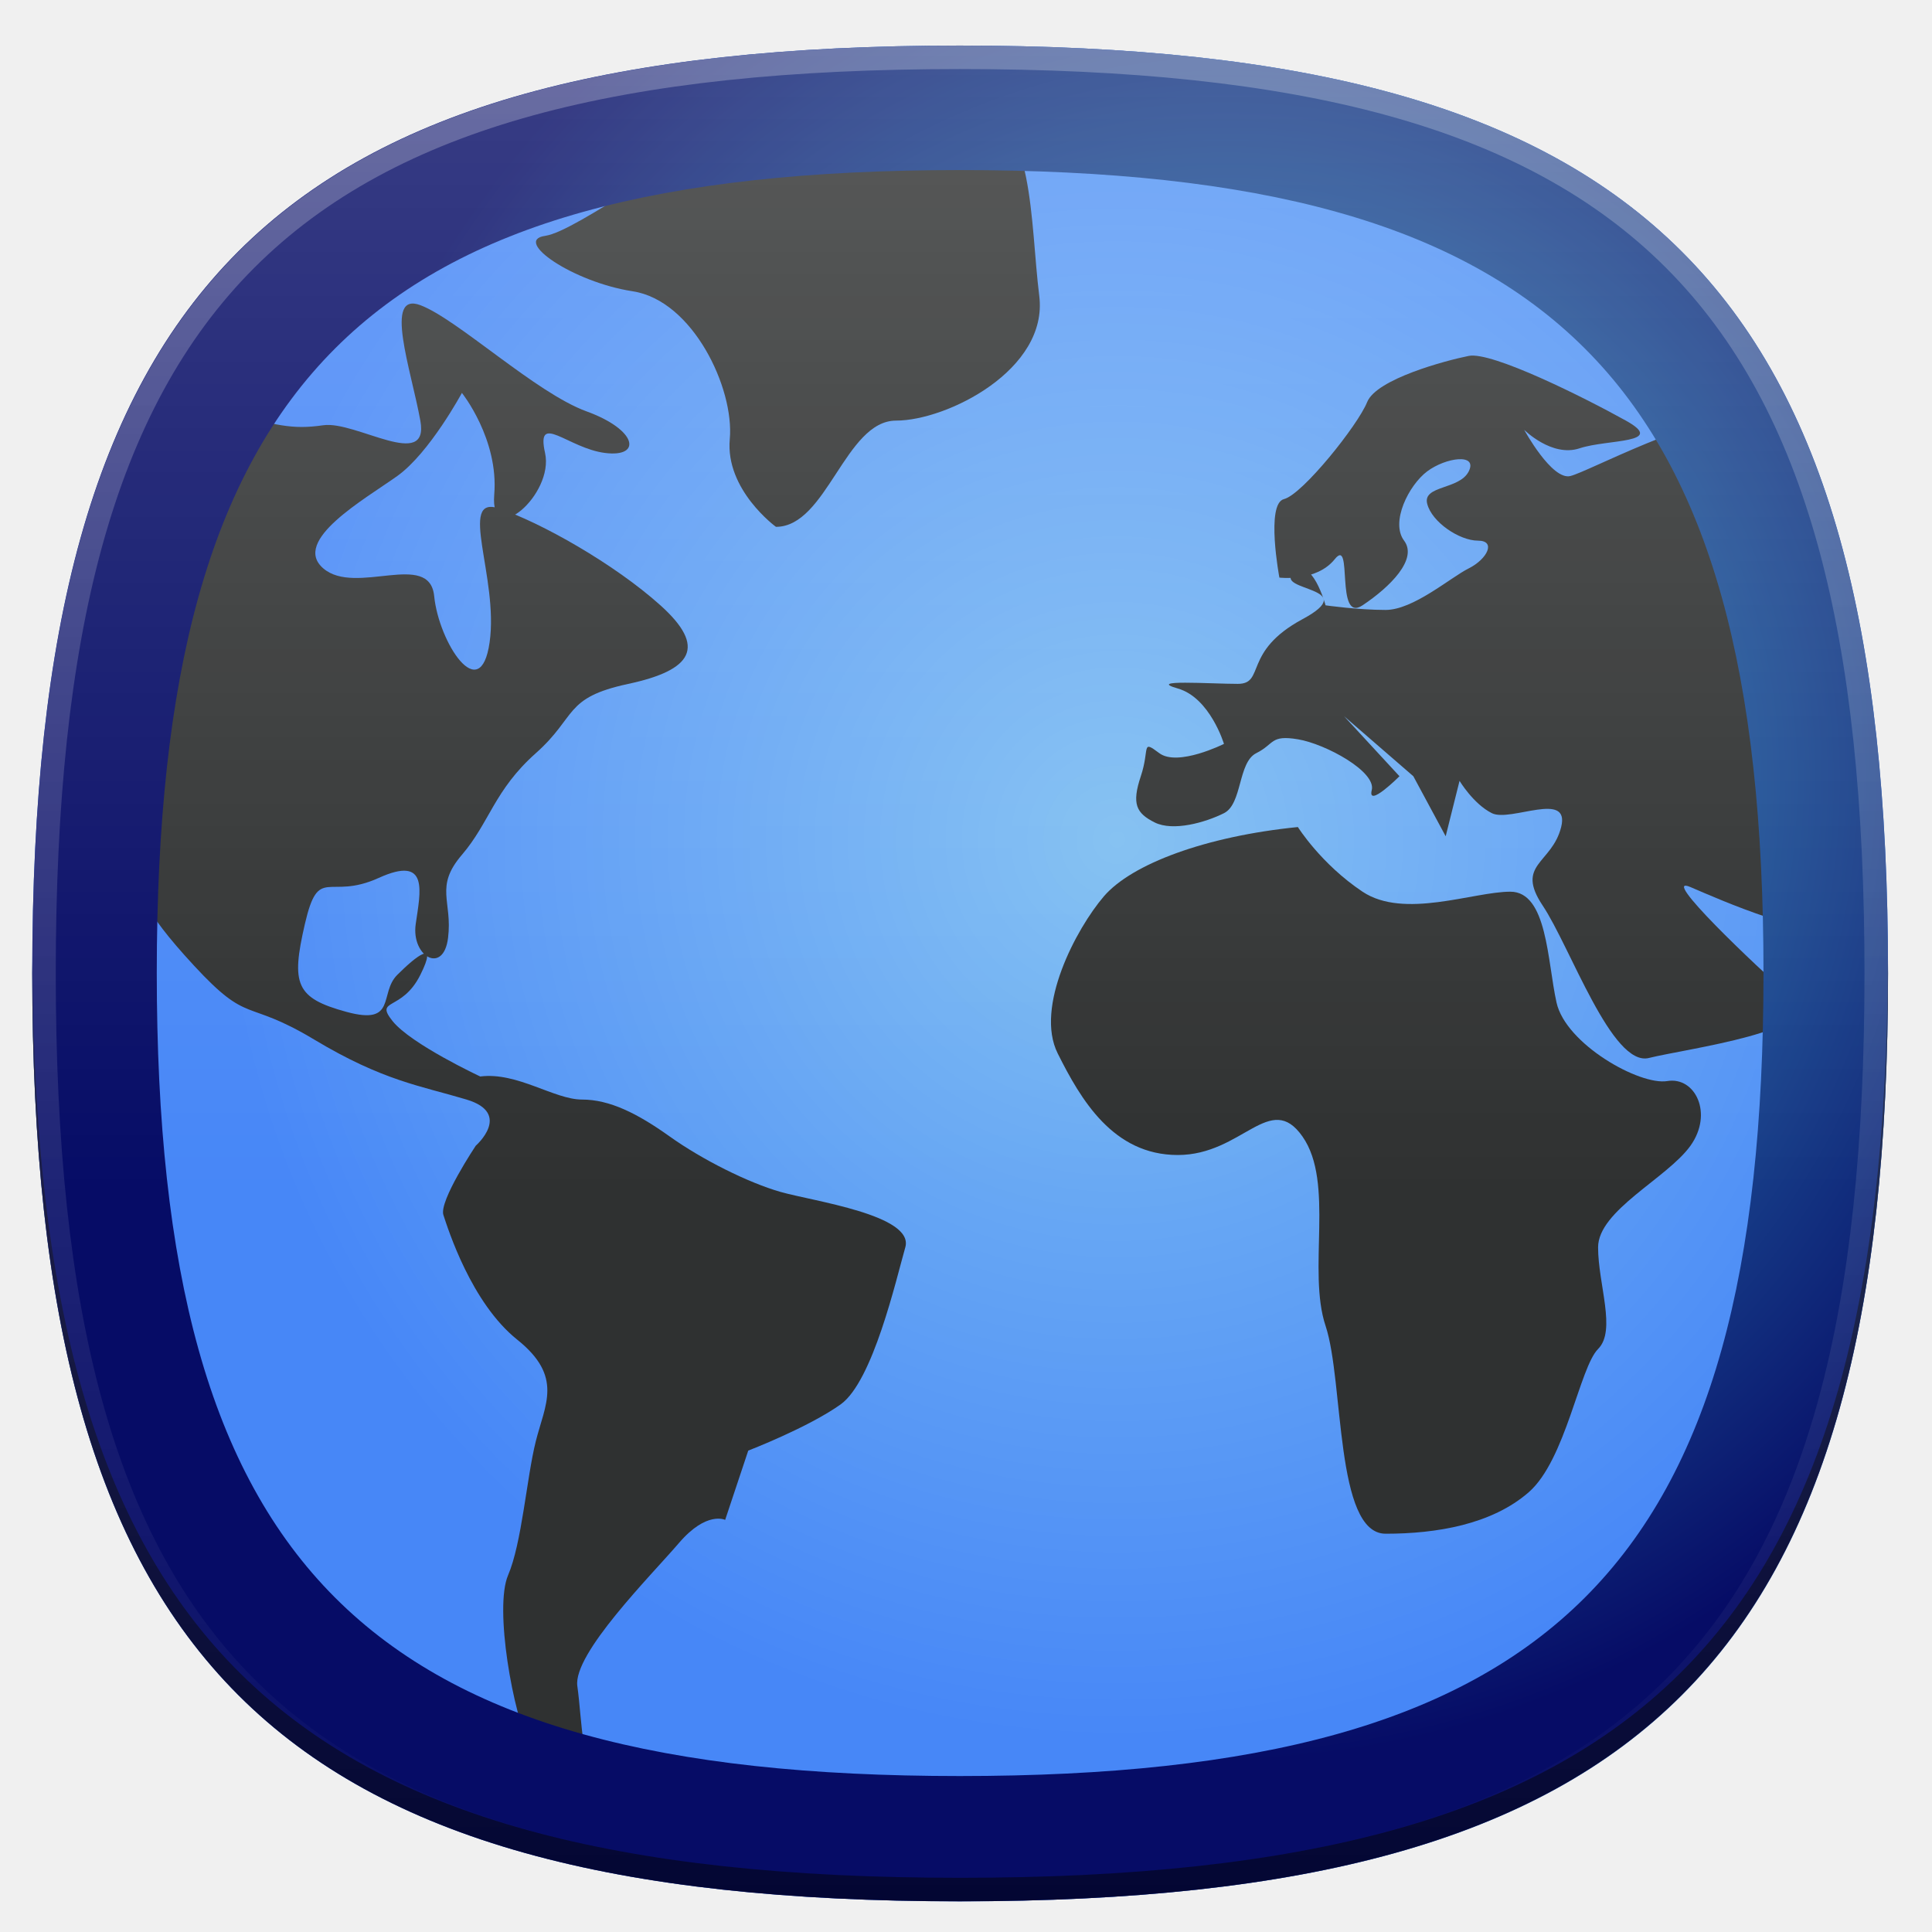
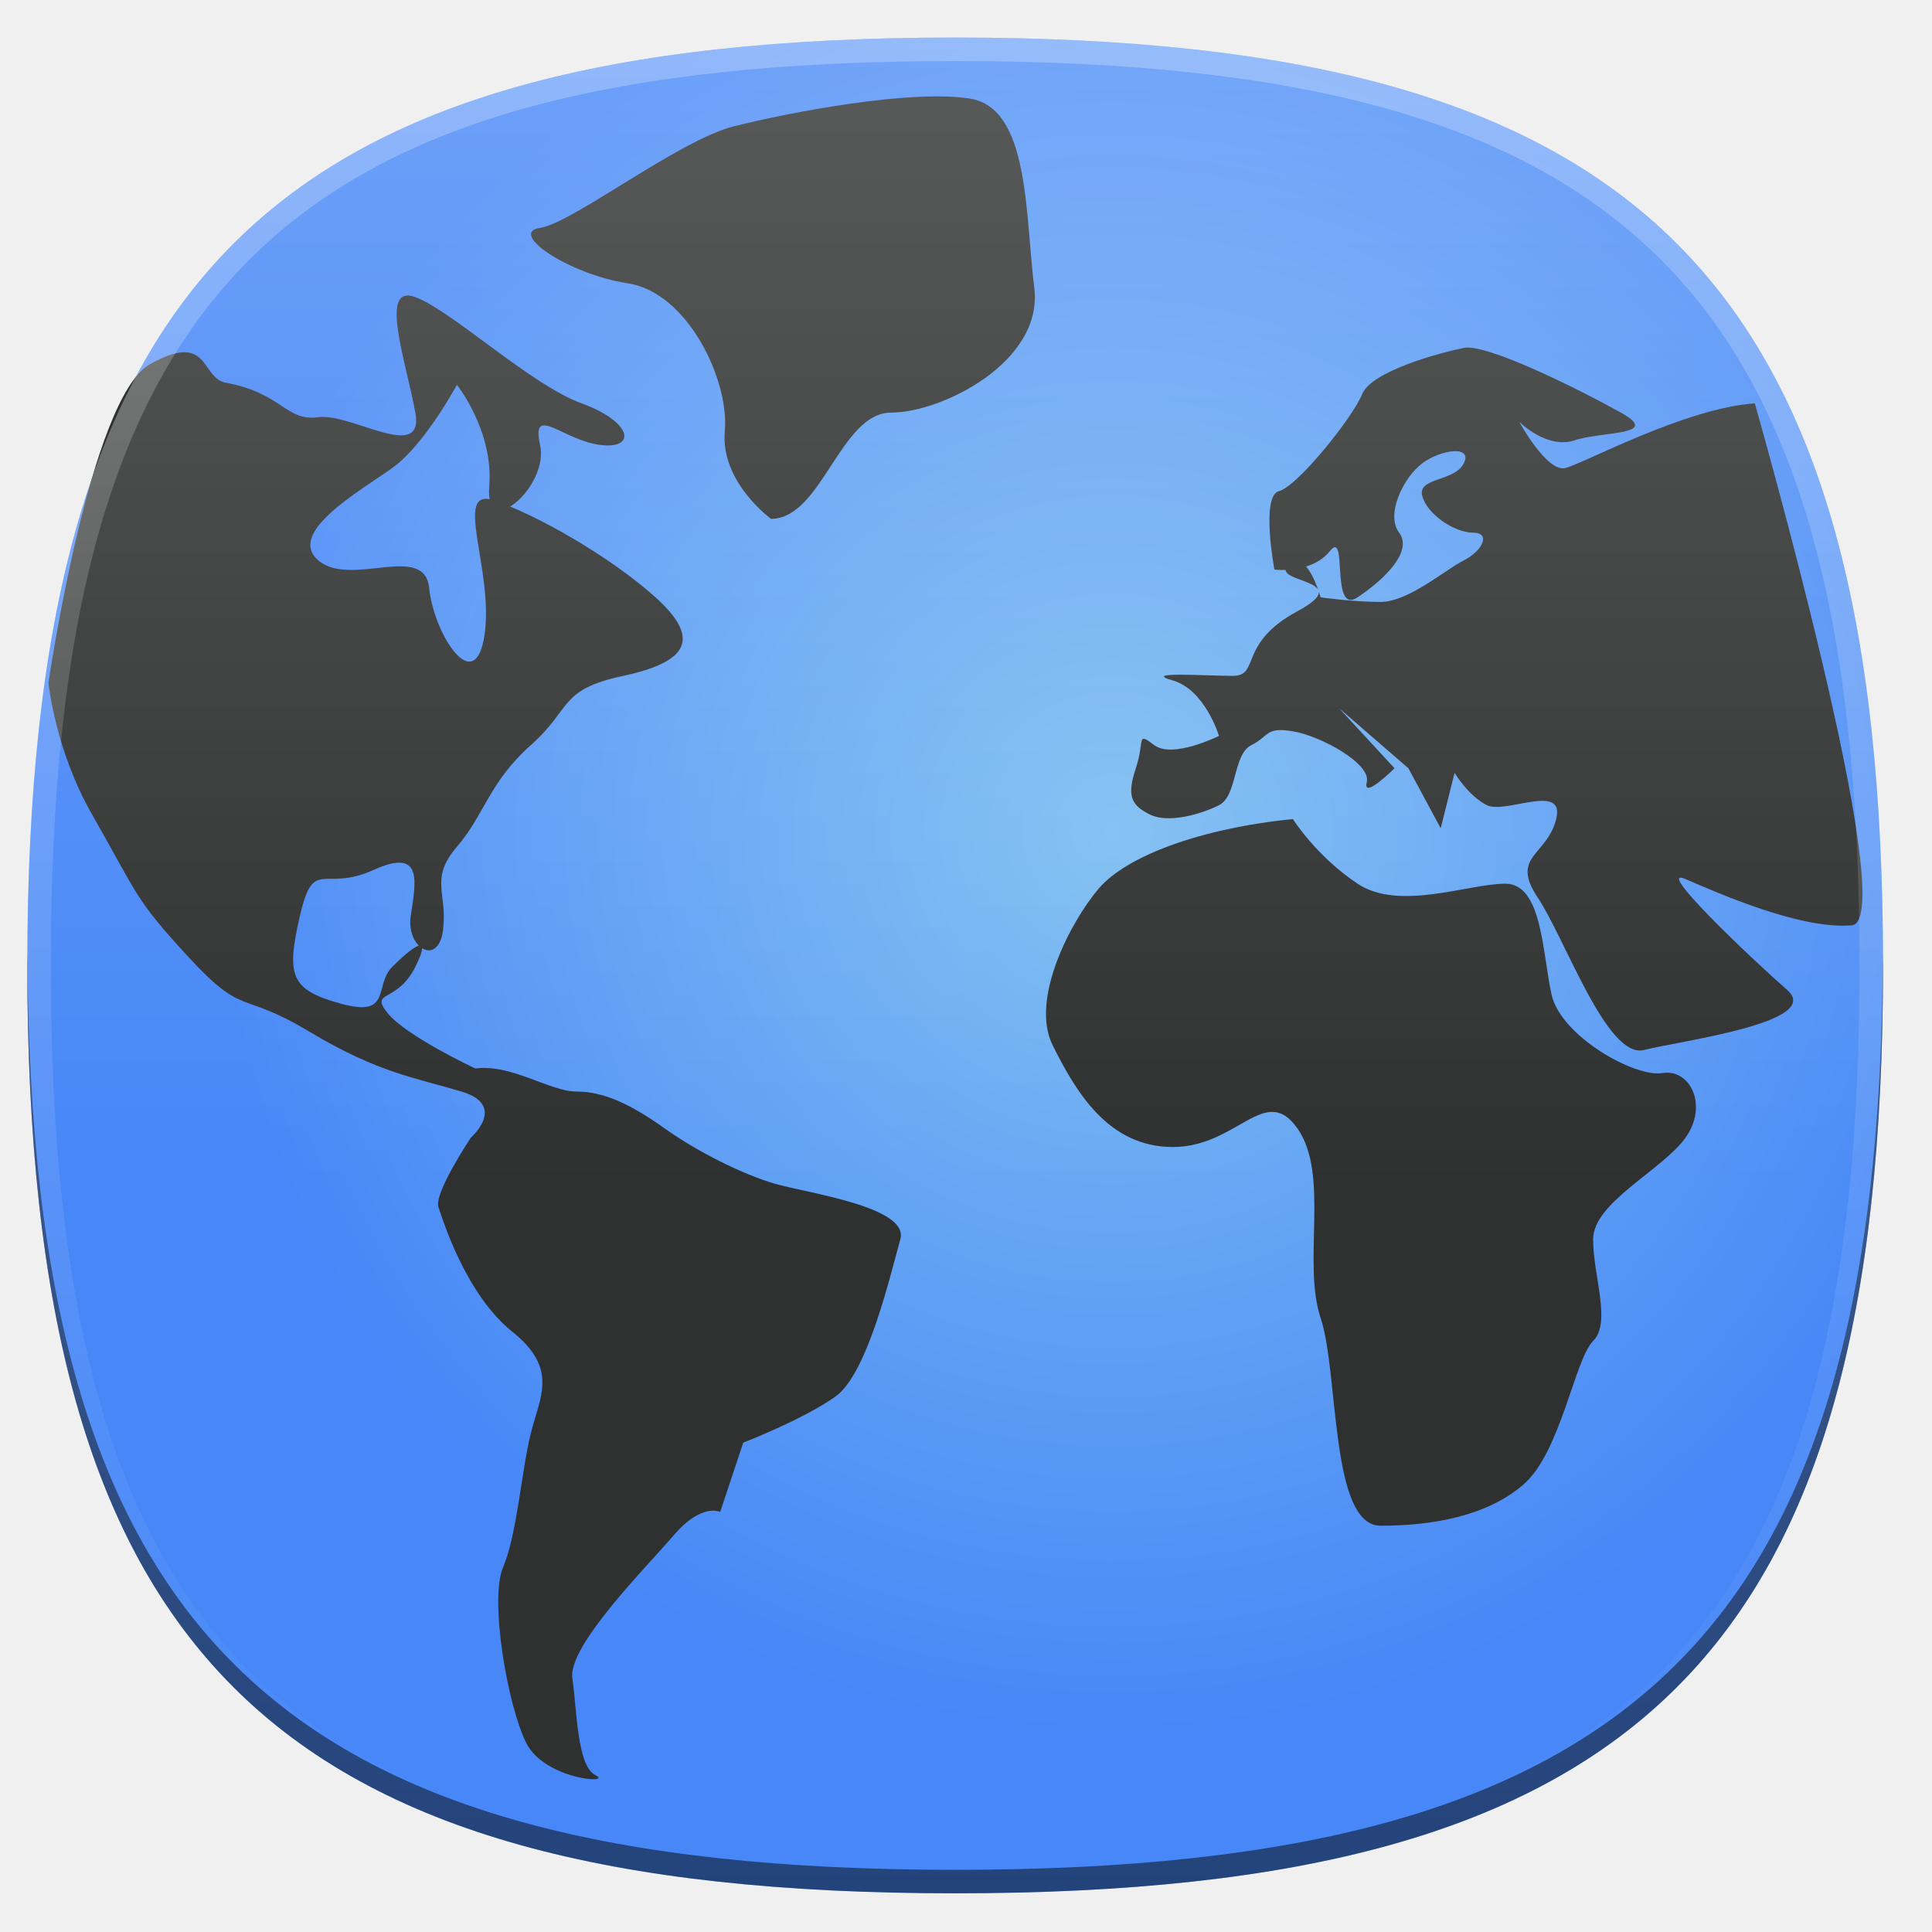
<svg xmlns="http://www.w3.org/2000/svg" xmlns:xlink="http://www.w3.org/1999/xlink" xml:space="preserve" style="enable-background:new 0 0 80 80;" viewBox="0 0 80 80" height="80px" width="80px" y="0px" x="0px" id="icon-l-default-application-layer" version="1.1">
  <defs id="defs4482">
    <linearGradient id="linearGradient5334">
      <stop style="stop-color:#7ebef1;stop-opacity:1;" offset="0" id="stop5336" />
      <stop style="stop-color:#4787f7;stop-opacity:1;" offset="1" id="stop5338" />
    </linearGradient>
    <linearGradient id="linearGradient9927">
      <stop id="stop9929" offset="0" style="stop-color:#001235;stop-opacity:1;" />
      <stop id="stop9931" offset="1" style="stop-color:#0e1c80;stop-opacity:1;" />
    </linearGradient>
    <linearGradient id="linearGradient9917">
      <stop id="stop9919" offset="0" style="stop-color:#709cf1;stop-opacity:1;" />
      <stop id="stop9921" offset="1" style="stop-color:#000529;stop-opacity:1;" />
    </linearGradient>
    <linearGradient id="linearGradient9879">
      <stop style="stop-color:#3ba7d2;stop-opacity:1;" offset="0" id="stop9881" />
      <stop style="stop-color:#060c66;stop-opacity:1;" offset="1" id="stop9883" />
    </linearGradient>
    <linearGradient id="linearGradient8719">
      <stop id="stop8721" offset="0" style="stop-color:#ffffff;stop-opacity:1;" />
      <stop id="stop8723" offset="1" style="stop-color:#dcdcdc;stop-opacity:1;" />
    </linearGradient>
    <linearGradient id="linearGradient8711">
      <stop id="stop8713" offset="0" style="stop-color:#ff8149;stop-opacity:1;" />
      <stop id="stop8715" offset="1" style="stop-color:#d86004;stop-opacity:1;" />
    </linearGradient>
    <linearGradient id="linearGradient6797">
      <stop style="stop-color:#fff3c5;stop-opacity:1;" offset="0" id="stop6799" />
      <stop style="stop-color:#fde97c;stop-opacity:1;" offset="1" id="stop6801" />
    </linearGradient>
    <linearGradient id="linearGradient7344">
      <stop id="stop7346" offset="0" style="stop-color:#373333;stop-opacity:1;" />
      <stop id="stop7348" offset="1" style="stop-color:#000000;stop-opacity:1;" />
    </linearGradient>
    <linearGradient id="linearGradient6824">
      <stop style="stop-color:#63402a;stop-opacity:1;" offset="0" id="stop6826" />
      <stop style="stop-color:#a58446;stop-opacity:1;" offset="1" id="stop6828" />
    </linearGradient>
    <linearGradient id="linearGradient5603">
      <stop id="stop5605" offset="0" style="stop-color:#dfddde;stop-opacity:1;" />
      <stop id="stop5607" offset="1" style="stop-color:#121212;stop-opacity:1;" />
    </linearGradient>
    <linearGradient y2="65.919" x2="39.499" y1="0.784" x1="39.499" gradientUnits="userSpaceOnUse" id="SVGID_1_">
      <stop id="stop4467" style="stop-color:#FFFFFF" offset="0" />
      <stop id="stop4469" style="stop-color:#FFFFFF;stop-opacity:0" offset="0.736" />
    </linearGradient>
    <linearGradient y2="78.754" x2="39.499" y1="0" x1="39.499" gradientUnits="userSpaceOnUse" id="SVGID_2_">
      <stop id="stop4474" style="stop-color:#FFFFFF" offset="0" />
      <stop id="stop4476" style="stop-color:#FFFFFF;stop-opacity:0" offset="1" />
    </linearGradient>
    <clipPath clipPathUnits="userSpaceOnUse" id="clipPath5642">
      <path style="fill:#cccccc" d="m 164.599,-47.223 c 0,29.264 -10.234,39.5 -39.5,39.5 -29.264,0 -39.5,-10.236 -39.5,-39.5 0,-29.264 10.236,-39.5 39.5,-39.5 29.266,0 39.5,10.236 39.5,39.5 z" id="path5644" />
    </clipPath>
    <mask maskUnits="userSpaceOnUse" id="mask5937">
      <path style="fill:#ffffff" d="m 80.889,40.582 c 0,29.264 -10.234,39.5 -39.5,39.5 -29.264,0 -39.5,-10.236 -39.5,-39.5 0,-29.264 10.236,-39.5 39.5,-39.5 29.266,0 39.5,10.236 39.5,39.5 z" id="path5939" />
    </mask>
    <linearGradient xlink:href="#SVGID_1_" id="linearGradient3360" gradientUnits="userSpaceOnUse" gradientTransform="translate(0.969483,0.7019547)" x1="39.499" y1="0.784" x2="39.499" y2="65.919" />
    <linearGradient xlink:href="#SVGID_2_" id="linearGradient3362" gradientUnits="userSpaceOnUse" gradientTransform="translate(1.740677,1.120452)" x1="39.499" y1="0" x2="39.499" y2="78.754" />
    <linearGradient xlink:href="#SVGID_2_-9" id="linearGradient3429" gradientUnits="userSpaceOnUse" gradientTransform="translate(-2.306314,21.81226)" x1="39.499" y1="0" x2="39.499" y2="78.754" />
    <linearGradient y2="78.754" x2="39.499" y1="0" x1="39.499" gradientUnits="userSpaceOnUse" id="SVGID_2_-9">
      <stop id="stop4474-5" style="stop-color:#FFFFFF" offset="0" />
      <stop id="stop4476-4" style="stop-color:#FFFFFF;stop-opacity:0" offset="1" />
    </linearGradient>
    <linearGradient xlink:href="#SVGID_1_-3" id="linearGradient3431" gradientUnits="userSpaceOnUse" gradientTransform="translate(-2.67565,22.09191)" x1="39.499" y1="0.784" x2="39.499" y2="65.919" />
    <linearGradient y2="65.919" x2="39.499" y1="0.784" x1="39.499" gradientUnits="userSpaceOnUse" id="SVGID_1_-3">
      <stop id="stop4467-9" style="stop-color:#FFFFFF" offset="0" />
      <stop id="stop4469-4" style="stop-color:#FFFFFF;stop-opacity:0" offset="0.736" />
    </linearGradient>
    <linearGradient gradientUnits="userSpaceOnUse" y2="-23.424" x2="15.658" y1="32.761" x1="40.622" id="linearGradient5611" xlink:href="#linearGradient5603" />
    <linearGradient y2="-23.424" x2="15.658" y1="32.761" x1="40.622" gradientUnits="userSpaceOnUse" id="linearGradient5631" xlink:href="#linearGradient5603" />
    <linearGradient gradientUnits="userSpaceOnUse" y2="90.511" x2="39.856" y1="35.326" x1="39.856" id="linearGradient5641" xlink:href="#linearGradient5603" />
    <radialGradient gradientUnits="userSpaceOnUse" gradientTransform="matrix(1,0,0,0.9833334,0,0.6800168)" r="39.418" fy="40.801" fx="40.513" cy="40.801" cx="40.513" id="radialGradient5655" xlink:href="#linearGradient5603" />
    <clipPath id="clipPath5668" clipPathUnits="userSpaceOnUse">
      <path id="path5670" d="m 79.975,41.199 c 0,29.264 -10.234,39.5 -39.5,39.5 -29.264,0 -39.5,-10.236 -39.5,-39.5 0,-29.264 10.236,-39.5 39.5,-39.5 29.266,0 39.5,10.236 39.5,39.5 z" style="fill:#cccccc" />
    </clipPath>
    <linearGradient id="SVGID_1_-3-9" gradientUnits="userSpaceOnUse" x1="39.499" y1="0.784" x2="39.499" y2="65.919">
      <stop offset="0" style="stop-color:#FFFFFF" id="stop4467-9-1" />
      <stop offset="0.736" style="stop-color:#FFFFFF;stop-opacity:0" id="stop4469-4-3" />
    </linearGradient>
    <linearGradient y2="78.754" x2="39.499" y1="0" x1="39.499" gradientTransform="translate(-2.306314,21.81226)" gradientUnits="userSpaceOnUse" id="linearGradient3668" xlink:href="#SVGID_2_-9-6" />
    <linearGradient id="SVGID_2_-9-6" gradientUnits="userSpaceOnUse" x1="39.499" y1="0" x2="39.499" y2="78.754">
      <stop offset="0" style="stop-color:#FFFFFF" id="stop4474-5-4" />
      <stop offset="1" style="stop-color:#FFFFFF;stop-opacity:0" id="stop4476-4-0" />
    </linearGradient>
    <linearGradient xlink:href="#linearGradient5603" id="linearGradient6842" x1="-0.062" y1="40.254" x2="49.115" y2="40.254" gradientUnits="userSpaceOnUse" />
    <radialGradient xlink:href="#linearGradient7344" id="radialGradient7342" cx="39.856" cy="40.363" fx="39.856" fy="40.363" r="38.55" gradientUnits="userSpaceOnUse" gradientTransform="matrix(1.630296,0.5849243,-0.307587,0.8573035,-12.7058,-17.55299)" />
    <linearGradient y2="65.919" x2="39.499" y1="0.784" x1="39.499" gradientTransform="translate(105.7235,-1.120849)" gradientUnits="userSpaceOnUse" id="linearGradient7259" xlink:href="#SVGID_1_-3" />
    <linearGradient id="linearGradient7344-7">
      <stop id="stop7346-7" offset="0" style="stop-color:#595959;stop-opacity:1;" />
      <stop id="stop7348-8" offset="1" style="stop-color:#3a3737;stop-opacity:1;" />
    </linearGradient>
    <linearGradient y2="65.919" x2="39.499" y1="0.784" x1="39.499" gradientUnits="userSpaceOnUse" id="SVGID_1_-3-3">
      <stop id="stop4467-9-8" style="stop-color:#FFFFFF" offset="0" />
      <stop id="stop4469-4-1" style="stop-color:#FFFFFF;stop-opacity:0" offset="0.736" />
    </linearGradient>
    <linearGradient y2="78.754" x2="39.499" y1="0" x1="39.499" gradientUnits="userSpaceOnUse" id="SVGID_2_-9-3">
      <stop id="stop4474-5-42" style="stop-color:#FFFFFF" offset="0" />
      <stop id="stop4476-4-1" style="stop-color:#FFFFFF;stop-opacity:0" offset="1" />
    </linearGradient>
    <radialGradient xlink:href="#linearGradient7344-7" id="radialGradient9336" gradientUnits="userSpaceOnUse" gradientTransform="matrix(0.9767819,0.214236,-0.2217603,1.011088,27.672,-93.63775)" cx="31.501" cy="119.359" fx="31.501" fy="119.359" r="39.5" />
    <radialGradient xlink:href="#linearGradient5603" id="radialGradient9889" gradientUnits="userSpaceOnUse" gradientTransform="matrix(-1.153235,-0.9420401,0.632628,-0.7744558,55.01152,104.2448)" cx="29.471" cy="20.77" fx="29.471" fy="20.77" r="11.391" />
    <radialGradient xlink:href="#linearGradient9879" id="radialGradient9891" gradientUnits="userSpaceOnUse" cx="27.218" cy="26.124" fx="27.218" fy="26.124" r="11.387" />
    <radialGradient xlink:href="#linearGradient5603" id="radialGradient9897" gradientUnits="userSpaceOnUse" gradientTransform="matrix(-1.153235,-0.9420401,0.632628,-0.7744558,82.38506,75.44784)" cx="29.471" cy="20.77" fx="29.471" fy="20.77" r="11.391" />
    <radialGradient xlink:href="#linearGradient9879" id="radialGradient9899" gradientUnits="userSpaceOnUse" cx="27.218" cy="26.124" fx="27.218" fy="26.124" r="11.387" />
    <radialGradient xlink:href="#linearGradient5603" id="radialGradient9905" gradientUnits="userSpaceOnUse" gradientTransform="matrix(-1.153235,-0.9420401,0.632628,-0.7744558,82.38506,104.2448)" cx="29.471" cy="20.77" fx="29.471" fy="20.77" r="11.391" />
    <radialGradient xlink:href="#linearGradient9917" id="radialGradient9907" gradientUnits="userSpaceOnUse" cx="27.218" cy="26.124" fx="27.218" fy="26.124" r="11.387" />
    <radialGradient xlink:href="#linearGradient9879" id="radialGradient9913" gradientUnits="userSpaceOnUse" cx="25.699" cy="24.1" fx="25.699" fy="24.1" r="11.387" />
    <radialGradient xlink:href="#linearGradient5603" id="radialGradient9915" gradientUnits="userSpaceOnUse" gradientTransform="matrix(-1.153235,-0.9420401,0.632628,-0.7744558,55.01152,75.44785)" cx="29.471" cy="20.77" fx="29.471" fy="20.77" r="11.391" />
    <radialGradient xlink:href="#linearGradient9927" id="radialGradient9925" gradientUnits="userSpaceOnUse" cx="30.001" cy="29.414" fx="30.001" fy="29.414" r="11.387" />
    <radialGradient xlink:href="#linearGradient5603" id="radialGradient9960" gradientUnits="userSpaceOnUse" gradientTransform="matrix(-1.153235,-0.9420401,0.632628,-0.7744558,55.01152,75.44785)" cx="29.471" cy="20.77" fx="29.471" fy="20.77" r="11.391" />
    <radialGradient xlink:href="#linearGradient9879" id="radialGradient9962" gradientUnits="userSpaceOnUse" cx="25.699" cy="24.1" fx="25.699" fy="24.1" r="11.387" />
    <radialGradient xlink:href="#linearGradient9927" id="radialGradient9964" gradientUnits="userSpaceOnUse" cx="30.001" cy="29.414" fx="30.001" fy="29.414" r="11.387" />
    <radialGradient xlink:href="#linearGradient5603" id="radialGradient9974" gradientUnits="userSpaceOnUse" gradientTransform="matrix(-1.153235,-0.9420401,0.632628,-0.7744558,55.01152,75.44785)" cx="29.471" cy="20.77" fx="29.471" fy="20.77" r="11.391" />
    <radialGradient xlink:href="#linearGradient9879" id="radialGradient9976" gradientUnits="userSpaceOnUse" cx="25.699" cy="24.1" fx="25.699" fy="24.1" r="11.387" />
    <radialGradient xlink:href="#linearGradient9927" id="radialGradient9978" gradientUnits="userSpaceOnUse" cx="30.001" cy="29.414" fx="30.001" fy="29.414" r="11.387" />
    <radialGradient xlink:href="#linearGradient5603" id="radialGradient9983" gradientUnits="userSpaceOnUse" gradientTransform="matrix(-1.153235,-0.9420401,0.632628,-0.7744558,122.2409,73.25796)" cx="29.471" cy="20.77" fx="29.471" fy="20.77" r="11.391" />
    <radialGradient xlink:href="#linearGradient9879" id="radialGradient9991" gradientUnits="userSpaceOnUse" cx="25.699" cy="24.1" fx="25.699" fy="24.1" r="11.387" />
    <radialGradient xlink:href="#linearGradient9927" id="radialGradient9993" gradientUnits="userSpaceOnUse" cx="30.001" cy="29.414" fx="30.001" fy="29.414" r="11.387" />
    <radialGradient xlink:href="#linearGradient9879" id="radialGradient10001" gradientUnits="userSpaceOnUse" cx="25.699" cy="24.1" fx="25.699" fy="24.1" r="11.387" />
    <radialGradient xlink:href="#linearGradient9927" id="radialGradient10003" gradientUnits="userSpaceOnUse" cx="30.001" cy="29.414" fx="30.001" fy="29.414" r="11.387" />
    <radialGradient xlink:href="#linearGradient9879" id="radialGradient10011" gradientUnits="userSpaceOnUse" cx="25.699" cy="24.1" fx="25.699" fy="24.1" r="11.387" />
    <radialGradient xlink:href="#linearGradient9927" id="radialGradient10013" gradientUnits="userSpaceOnUse" cx="30.001" cy="29.414" fx="30.001" fy="29.414" r="11.387" />
    <radialGradient xlink:href="#linearGradient5603" id="radialGradient2982" gradientUnits="userSpaceOnUse" gradientTransform="matrix(-1.153235,-0.9420401,0.632628,-0.7744558,55.01152,75.44785)" cx="29.471" cy="20.77" fx="29.471" fy="20.77" r="11.391" />
    <radialGradient xlink:href="#linearGradient9879" id="radialGradient2984" gradientUnits="userSpaceOnUse" cx="25.699" cy="24.1" fx="25.699" fy="24.1" r="11.387" />
    <radialGradient xlink:href="#linearGradient9927" id="radialGradient2986" gradientUnits="userSpaceOnUse" cx="30.001" cy="29.414" fx="30.001" fy="29.414" r="11.387" />
    <linearGradient y2="78.754" x2="39.499" y1="0" x1="39.499" gradientTransform="translate(111.3844,-4.970387)" gradientUnits="userSpaceOnUse" id="linearGradient3100" xlink:href="#SVGID_2_-9" />
    <radialGradient r="39.5" fy="119.359" fx="31.501" cy="119.359" cx="31.501" gradientTransform="matrix(0.9767819,0.214236,-0.2217603,1.011088,27.45301,-94.29471)" gradientUnits="userSpaceOnUse" id="radialGradient3135" xlink:href="#linearGradient7344-7" />
    <radialGradient r="11.391" fy="20.77" fx="29.471" cy="20.77" cx="29.471" gradientTransform="matrix(-1.153235,-0.9420401,0.632628,-0.7744558,55.01152,75.44785)" gradientUnits="userSpaceOnUse" id="radialGradient3145" xlink:href="#linearGradient5603" />
    <radialGradient r="11.387" fy="24.1" fx="25.699" cy="24.1" cx="25.699" gradientUnits="userSpaceOnUse" id="radialGradient3147" xlink:href="#linearGradient9879" />
    <radialGradient r="11.387" fy="29.414" fx="30.001" cy="29.414" cx="30.001" gradientUnits="userSpaceOnUse" id="radialGradient3149" xlink:href="#linearGradient9927" />
    <radialGradient r="11.391" fy="20.77" fx="29.471" cy="20.77" cx="29.471" gradientTransform="matrix(-1.153235,-0.9420401,0.632628,-0.7744558,55.01152,75.44785)" gradientUnits="userSpaceOnUse" id="radialGradient3159" xlink:href="#linearGradient5603" />
    <radialGradient r="11.387" fy="24.1" fx="25.699" cy="24.1" cx="25.699" gradientUnits="userSpaceOnUse" id="radialGradient3161" xlink:href="#linearGradient9879" />
    <radialGradient r="11.387" fy="29.414" fx="30.001" cy="29.414" cx="30.001" gradientUnits="userSpaceOnUse" id="radialGradient3163" xlink:href="#linearGradient9927" />
    <radialGradient r="11.391" fy="20.77" fx="29.471" cy="20.77" cx="29.471" gradientTransform="matrix(-1.153235,-0.9420401,0.632628,-0.7744558,55.01152,75.44785)" gradientUnits="userSpaceOnUse" id="radialGradient3173" xlink:href="#linearGradient5603" />
    <radialGradient r="11.387" fy="24.1" fx="25.699" cy="24.1" cx="25.699" gradientUnits="userSpaceOnUse" id="radialGradient3175" xlink:href="#linearGradient9879" />
    <radialGradient r="11.387" fy="29.414" fx="30.001" cy="29.414" cx="30.001" gradientUnits="userSpaceOnUse" id="radialGradient3177" xlink:href="#linearGradient9927" />
    <linearGradient y2="65.919" x2="39.499" y1="0.784" x1="39.499" gradientTransform="translate(105.7235,-1.120849)" gradientUnits="userSpaceOnUse" id="linearGradient3260" xlink:href="#SVGID_1_-3" />
    <linearGradient y2="78.754" x2="39.499" y1="0" x1="39.499" gradientTransform="translate(111.3844,-4.970387)" gradientUnits="userSpaceOnUse" id="linearGradient3262" xlink:href="#SVGID_2_-9" />
    <linearGradient xlink:href="#SVGID_2_-9" id="linearGradient10307" gradientUnits="userSpaceOnUse" gradientTransform="matrix(0.9726841,0,0,0.9726841,71.85138,24.48325)" x1="39.499" y1="0" x2="39.499" y2="78.754" />
    <linearGradient xlink:href="#SVGID_2_-9" id="linearGradient10339" gradientUnits="userSpaceOnUse" gradientTransform="matrix(0.9726841,0,0,0.9726841,71.85138,24.48325)" x1="39.499" y1="0" x2="39.499" y2="78.754" />
    <linearGradient xlink:href="#SVGID_1_-3" id="linearGradient10341" gradientUnits="userSpaceOnUse" gradientTransform="translate(105.7235,-1.120849)" x1="39.499" y1="0.784" x2="39.499" y2="65.919" />
    <linearGradient xlink:href="#SVGID_1_-3" id="linearGradient10344" gradientUnits="userSpaceOnUse" gradientTransform="matrix(0.9726841,0,0,0.9726841,57.69304,22.81656)" x1="39.499" y1="0.784" x2="39.499" y2="65.919" />
    <linearGradient xlink:href="#SVGID_1_-3" id="linearGradient10352" gradientUnits="userSpaceOnUse" gradientTransform="matrix(0.9726841,0,0,0.9726841,57.69304,22.81656)" x1="39.499" y1="0.784" x2="39.499" y2="65.919" />
    <linearGradient xlink:href="#SVGID_2_-9" id="linearGradient10354" gradientUnits="userSpaceOnUse" gradientTransform="matrix(0.9726841,0,0,0.9726841,71.85138,24.48325)" x1="39.499" y1="0" x2="39.499" y2="78.754" />
    <radialGradient xlink:href="#linearGradient7344-7" id="radialGradient7233" gradientUnits="userSpaceOnUse" gradientTransform="matrix(0.9501002,0.2083839,-0.2157027,0.9834692,27.58269,-90.62653)" cx="31.501" cy="119.359" fx="31.501" fy="119.359" r="39.5" />
    <linearGradient id="linearGradient5832">
      <stop id="stop5834" offset="0" style="stop-color:#62b54f;stop-opacity:1;" />
      <stop id="stop5836" offset="1" style="stop-color:#255e04;stop-opacity:1;" />
    </linearGradient>
    <radialGradient xlink:href="#linearGradient7344-7" id="radialGradient8792" gradientUnits="userSpaceOnUse" gradientTransform="matrix(0.9501002,0.2083839,-0.2157027,0.9834692,27.58269,-90.62653)" cx="31.501" cy="119.359" fx="31.501" fy="119.359" r="39.5" />
    <linearGradient xlink:href="#SVGID_1_-3" id="linearGradient4497" gradientUnits="userSpaceOnUse" gradientTransform="matrix(0.9726841,0,0,0.9726841,77.5496,14.26695)" x1="39.499" y1="0.784" x2="39.499" y2="65.919" />
    <linearGradient xlink:href="#SVGID_2_-9" id="linearGradient4499" gradientUnits="userSpaceOnUse" gradientTransform="matrix(0.9726841,0,0,0.9726841,71.85138,24.48325)" x1="39.499" y1="0" x2="39.499" y2="78.754" />
    <linearGradient xlink:href="#SVGID_1_-3" id="linearGradient4507" gradientUnits="userSpaceOnUse" gradientTransform="matrix(0.9726841,0,0,0.9726841,77.5496,14.26695)" x1="39.499" y1="0.784" x2="39.499" y2="65.919" />
    <linearGradient xlink:href="#SVGID_2_-9" id="linearGradient4509" gradientUnits="userSpaceOnUse" gradientTransform="matrix(0.9726841,0,0,0.9726841,71.85138,24.48325)" x1="39.499" y1="0" x2="39.499" y2="78.754" />
    <radialGradient xlink:href="#linearGradient9879" id="radialGradient4522" gradientUnits="userSpaceOnUse" gradientTransform="matrix(0.9764268,0.06707998,-0.07015172,1.02114,9.796972,-89.99819)" cx="50.376" cy="116.544" fx="50.376" fy="116.544" r="39.5" />
    <radialGradient xlink:href="#linearGradient9879" id="radialGradient5326" gradientUnits="userSpaceOnUse" gradientTransform="matrix(0.9764268,0.06707998,-0.07015172,1.02114,9.889448,-90.19449)" cx="50.376" cy="116.544" fx="50.376" fy="116.544" r="39.5" />
    <radialGradient xlink:href="#linearGradient5334" id="radialGradient5340" cx="46.09" cy="33.565" fx="46.09" fy="33.565" r="38.421" gradientTransform="matrix(0.9628386,0.1062213,-0.1064908,0.9652822,5.745184,-2.865825)" gradientUnits="userSpaceOnUse" />
    <radialGradient xlink:href="#linearGradient5334" id="radialGradient5353" gradientUnits="userSpaceOnUse" gradientTransform="matrix(0.9628386,0.1062213,-0.1064908,0.9652822,5.745184,-2.865825)" cx="46.09" cy="33.565" fx="46.09" fy="33.565" r="38.421" />
    <radialGradient xlink:href="#linearGradient9879" id="radialGradient5355" gradientUnits="userSpaceOnUse" gradientTransform="matrix(0.9764268,0.06707998,-0.07015172,1.02114,9.889448,-90.19449)" cx="50.376" cy="116.544" fx="50.376" fy="116.544" r="39.5" />
+     <linearGradient xlink:href="#SVGID_1_-3" id="linearGradient6004" gradientUnits="userSpaceOnUse" gradientTransform="matrix(0.9726841,0,0,0.9726841,77.5496,14.26695)" x1="39.499" y1="0.784" x2="39.499" y2="65.919" />
+     <linearGradient xlink:href="#SVGID_2_-9" id="linearGradient6006" gradientUnits="userSpaceOnUse" gradientTransform="matrix(0.9726841,0,0,0.9726841,71.85138,24.48325)" x1="39.499" y1="0" x2="39.499" y2="78.754" />
+     <radialGradient xlink:href="#linearGradient9879" id="radialGradient6009" gradientUnits="userSpaceOnUse" gradientTransform="matrix(0.9764268,0.06707998,-0.07015172,1.02114,10.16971,-89.95711)" cx="50.376" cy="116.544" fx="50.376" fy="116.544" r="39.5" />
+     <radialGradient xlink:href="#linearGradient5334" id="radialGradient6017" gradientUnits="userSpaceOnUse" gradientTransform="matrix(0.9628386,0.1062213,-0.1064908,0.9652822,6.025451,-2.628448)" cx="46.09" cy="33.565" fx="46.09" fy="33.565" r="38.421" />
+     <radialGradient xlink:href="#linearGradient5334" id="radialGradient6027" gradientUnits="userSpaceOnUse" gradientTransform="matrix(0.9628386,0.1062213,-0.1064908,0.9652822,6.025451,-2.628448)" cx="46.09" cy="33.565" fx="46.09" fy="33.565" r="38.421" />
  </defs>
-   <g id="g5344" transform="translate(-0.2884535,0.3321643)">
-     <path style="fill:url(#radialGradient5353);fill-opacity:1;stroke:none" d="m 78.467,39.976 c 0,28.465 -9.954,38.421 -38.421,38.421 -28.465,0 -38.421,-9.956 -38.421,-38.421 0,-28.465 9.956,-38.421 38.421,-38.421 28.467,0 38.421,9.956 38.421,38.421 z" id="path5292" />
-     <g transform="translate(3.157962,-80.89397)" id="g5307">
+   <g id="g6019" transform="translate(-0.7746329,-0.2363297)">
+     <path style="fill:url(#radialGradient6027);fill-opacity:1;stroke:none" d="m 78.747,40.213 c 0,28.465 -9.954,38.421 -38.421,38.421 -28.465,0 -38.421,-9.956 -38.421,-38.421 0,-28.465 9.956,-38.421 38.421,-38.421 28.467,0 38.421,9.956 38.421,38.421 z" id="path5292" />
+     <g transform="translate(3.438229,-80.65659)" id="g5307">
      <path style="fill:#303131;fill-opacity:0.996;stroke:none" d="m 29.262,102.377 c 2.104,0 2.869,-4.399 4.973,-4.399 2.104,0 6.311,-2.104 5.929,-5.164 -0.383,-3.06 -0.191,-7.459 -2.678,-7.841 -2.486,-0.383 -7.459,0.574 -9.754,1.148 -2.295,0.574 -6.694,4.016 -8.033,4.208 -1.339,0.191 1.148,1.913 3.634,2.295 2.486,0.383 4.208,4.016 4.016,6.12 -0.191,2.104 1.913,3.634 1.913,3.634 z" id="path5296" />
      <path style="fill:#303131;fill-opacity:0.996;stroke:none" d="m 50.873,114.808 c -3.825,0.383 -6.885,1.53 -8.033,2.869 -1.148,1.339 -2.869,4.59 -1.913,6.503 0.956,1.913 2.295,4.208 4.973,4.208 2.678,0 3.825,-2.678 5.164,-0.765 1.339,1.913 0.191,5.546 0.956,7.841 0.765,2.295 0.383,8.606 2.486,8.606 2.104,0 4.399,-0.383 5.929,-1.721 1.53,-1.339 2.104,-5.164 2.869,-5.929 0.765,-0.765 0,-2.678 0,-4.208 0,-1.53 2.869,-2.869 3.825,-4.208 0.956,-1.339 0.191,-2.869 -0.956,-2.678 -1.148,0.191 -4.208,-1.53 -4.59,-3.251 -0.383,-1.721 -0.383,-4.59 -1.913,-4.59 -1.53,0 -4.399,1.148 -6.12,0 -1.721,-1.148 -2.678,-2.678 -2.678,-2.678 z" id="path5298" />
      <path style="fill:#303131;fill-opacity:0.996;stroke:none" d="m 69.998,97.595 c -2.869,0.191 -7.076,2.486 -7.841,2.678 -0.765,0.191 -1.913,-1.913 -1.913,-1.913 0,0 1.148,1.148 2.295,0.765 1.148,-0.383 3.634,-0.191 1.913,-1.148 -1.721,-0.956 -5.546,-2.869 -6.503,-2.678 -0.956,0.191 -3.825,0.956 -4.208,1.913 -0.383,0.956 -2.678,3.825 -3.443,4.016 -0.765,0.191 -0.191,3.251 -0.191,3.251 0,0 1.53,0.191 2.295,-0.765 0.765,-0.956 0,2.678 1.148,1.913 1.148,-0.765 2.295,-1.913 1.721,-2.678 -0.574,-0.765 0.191,-2.295 0.956,-2.869 0.765,-0.574 2.104,-0.765 1.721,0 -0.383,0.765 -1.913,0.574 -1.721,1.339 0.191,0.765 1.339,1.53 2.104,1.53 0.765,0 0.383,0.765 -0.383,1.148 -0.765,0.383 -2.295,1.721 -3.443,1.721 -1.148,0 -2.486,-0.191 -2.486,-0.191 0,0 -0.574,-2.104 -1.339,-1.339 -0.765,0.765 2.869,0.574 0.383,1.913 -2.486,1.339 -1.53,2.678 -2.678,2.678 -1.148,0 -3.825,-0.191 -2.486,0.191 1.339,0.383 1.913,2.295 1.913,2.295 0,0 -1.913,0.956 -2.678,0.383 -0.765,-0.574 -0.383,-0.191 -0.765,0.956 -0.383,1.148 -0.191,1.53 0.574,1.913 0.765,0.383 2.104,0 2.869,-0.383 0.765,-0.383 0.574,-2.104 1.339,-2.486 0.765,-0.383 0.574,-0.765 1.721,-0.574 1.148,0.191 3.251,1.339 3.06,2.104 -0.191,0.765 1.148,-0.574 1.148,-0.574 l -2.295,-2.486 2.869,2.486 1.339,2.486 0.574,-2.295 c 0,0 0.574,0.956 1.339,1.339 0.765,0.383 3.251,-0.956 2.869,0.574 -0.383,1.53 -1.913,1.53 -0.765,3.251 1.148,1.721 2.869,6.694 4.399,6.311 1.53,-0.383 7.459,-1.148 5.929,-2.486 -1.53,-1.339 -5.546,-5.164 -4.208,-4.59 1.339,0.574 4.781,2.104 6.885,1.913 2.104,-0.191 -4.016,-21.612 -4.016,-21.612 z" id="path5300" />
-       <path style="fill:#303131;fill-opacity:0.996;stroke:none" d="m 17.021,125.136 c 1.53,-0.191 3.06,0.956 4.208,0.956 1.148,0 2.295,0.574 3.634,1.53 1.339,0.956 3.251,1.913 4.59,2.295 1.339,0.383 5.546,0.956 5.164,2.295 -0.383,1.339 -1.339,5.546 -2.678,6.503 -1.339,0.956 -3.825,1.913 -3.825,1.913 l -0.956,2.869 c 0,0 -0.765,-0.383 -1.913,0.956 -1.148,1.339 -4.399,4.59 -4.208,5.929 0.191,1.339 0.191,3.634 0.956,4.016 0.765,0.383 -2.104,0.191 -2.869,-1.339 -0.765,-1.53 -1.53,-5.929 -0.956,-7.268 0.574,-1.339 0.765,-4.016 1.148,-5.546 0.383,-1.53 1.148,-2.678 -0.765,-4.208 -1.913,-1.53 -2.869,-4.59 -3.06,-5.164 -0.191,-0.574 1.339,-2.869 1.339,-2.869 0,0 1.53,-1.339 -0.383,-1.913 -1.913,-0.574 -3.443,-0.765 -6.311,-2.486 -2.869,-1.721 -2.678,-0.574 -4.973,-3.06 -2.295,-2.486 -1.913,-2.678 -4.016,-5.929 -2.104,-3.251 -0.383,-5.546 -0.383,-5.546 L 4.399,96.448 c 0,0 -0.383,0.574 1.913,1.148 2.295,0.574 2.869,0.765 4.208,0.574 1.339,-0.191 4.399,1.913 4.016,-0.191 -0.383,-2.104 -1.53,-5.355 0,-4.781 1.53,0.574 4.781,3.634 6.885,4.399 2.104,0.765 2.295,1.913 0.765,1.721 -1.53,-0.191 -2.869,-1.721 -2.486,0 0.383,1.721 -2.295,4.016 -2.104,1.721 0.191,-2.295 -1.339,-4.208 -1.339,-4.208 0,0 -1.339,2.486 -2.678,3.443 -1.339,0.956 -4.399,2.678 -3.06,3.825 1.339,1.148 4.399,-0.765 4.59,1.148 0.191,1.913 1.913,4.59 2.295,1.913 0.383,-2.678 -1.339,-6.12 0.383,-5.546 1.721,0.574 4.781,2.295 6.694,4.016 1.913,1.721 1.339,2.678 -1.339,3.251 -2.678,0.574 -2.104,1.339 -3.825,2.869 -1.721,1.53 -1.913,2.869 -3.06,4.208 -1.148,1.339 -0.383,1.913 -0.574,3.443 -0.191,1.53 -1.53,0.765 -1.339,-0.574 0.191,-1.339 0.574,-2.869 -1.53,-1.913 -2.104,0.956 -2.486,-0.574 -3.06,1.913 -0.574,2.486 -0.383,3.06 1.721,3.634 2.104,0.574 1.339,-0.765 2.104,-1.53 0.765,-0.765 1.721,-1.53 0.956,0 -0.765,1.53 -1.913,0.956 -1.148,1.913 0.765,0.956 3.634,2.295 3.634,2.295 z" id="path5302" />
+       <path style="fill:#303131;fill-opacity:0.996;stroke:none" d="m 17.021,125.136 c 1.53,-0.191 3.06,0.956 4.208,0.956 1.148,0 2.295,0.574 3.634,1.53 1.339,0.956 3.251,1.913 4.59,2.295 1.339,0.383 5.546,0.956 5.164,2.295 -0.383,1.339 -1.339,5.546 -2.678,6.503 -1.339,0.956 -3.825,1.913 -3.825,1.913 l -0.956,2.869 c 0,0 -0.765,-0.383 -1.913,0.956 -1.148,1.339 -4.399,4.59 -4.208,5.929 0.191,1.339 0.191,3.634 0.956,4.016 0.765,0.383 -2.104,0.191 -2.869,-1.339 -0.765,-1.53 -1.53,-5.929 -0.956,-7.268 0.574,-1.339 0.765,-4.016 1.148,-5.546 0.383,-1.53 1.148,-2.678 -0.765,-4.208 -1.913,-1.53 -2.869,-4.59 -3.06,-5.164 -0.191,-0.574 1.339,-2.869 1.339,-2.869 0,0 1.53,-1.339 -0.383,-1.913 -1.913,-0.574 -3.443,-0.765 -6.311,-2.486 -2.869,-1.721 -2.678,-0.574 -4.973,-3.06 -2.295,-2.486 -2.093,-2.568 -4.016,-5.929 -1.535,-2.683 -1.804,-5.452 -1.804,-5.452 0,0 1.72,-11.798 4.203,-13.191 2.483,-1.393 2.082,0.574 3.145,0.768 2.327,0.426 2.49,1.618 3.828,1.427 1.339,-0.191 4.399,1.913 4.016,-0.191 -0.383,-2.104 -1.53,-5.355 0,-4.781 1.53,0.574 4.781,3.634 6.885,4.399 2.104,0.765 2.295,1.913 0.765,1.721 -1.53,-0.191 -2.869,-1.721 -2.486,0 0.383,1.721 -2.295,4.016 -2.104,1.721 0.191,-2.295 -1.339,-4.208 -1.339,-4.208 0,0 -1.339,2.486 -2.678,3.443 -1.339,0.956 -4.399,2.678 -3.06,3.825 1.339,1.148 4.399,-0.765 4.59,1.148 0.191,1.913 1.913,4.59 2.295,1.913 0.383,-2.678 -1.339,-6.12 0.383,-5.546 1.721,0.574 4.781,2.295 6.694,4.016 1.913,1.721 1.339,2.678 -1.339,3.251 -2.678,0.574 -2.104,1.339 -3.825,2.869 -1.721,1.53 -1.913,2.869 -3.06,4.208 -1.148,1.339 -0.383,1.913 -0.574,3.443 -0.191,1.53 -1.53,0.765 -1.339,-0.574 0.191,-1.339 0.574,-2.869 -1.53,-1.913 -2.104,0.956 -2.486,-0.574 -3.06,1.913 -0.574,2.486 -0.383,3.06 1.721,3.634 2.104,0.574 1.339,-0.765 2.104,-1.53 0.765,-0.765 1.721,-1.53 0.956,0 -0.765,1.53 -1.913,0.956 -1.148,1.913 0.765,0.956 3.634,2.295 3.634,2.295 z" id="path5302" />
    </g>
-     <path id="path7412" d="m 40.03,1.554 c -28.465,0 -38.406,9.942 -38.406,38.406 0,28.465 9.942,38.438 38.406,38.438 28.467,0 38.438,-9.973 38.438,-38.438 0,-28.465 -9.971,-38.406 -38.438,-38.406 z m 0,5.156 c 24.641,0 33.281,8.611 33.281,33.25 0,24.639 -8.641,33.25 -33.281,33.25 -24.639,0 -33.25,-8.611 -33.25,-33.25 0,-24.639 8.611,-33.25 33.25,-33.25 z" style="fill:url(#radialGradient5355);fill-opacity:1" />
  </g>
-   <g id="g4501" transform="translate(-76.21347,-12.38023)">
-     <path style="opacity:0.2;fill:url(#linearGradient4507)" d="m 154.392,52.688 c 0,28.465 -9.954,38.421 -38.421,38.421 -28.465,0 -38.421,-9.956 -38.421,-38.421 0,-28.465 9.956,-38.421 38.421,-38.421 28.467,0 38.421,9.956 38.421,38.421 z" id="path4471" />
+   <g id="g4501" transform="translate(-76.41938,-12.71135)">
+     <path style="opacity:0.2;fill:url(#linearGradient6004)" d="m 154.392,52.688 c 0,28.465 -9.954,38.421 -38.421,38.421 -28.465,0 -38.421,-9.956 -38.421,-38.421 0,-28.465 9.956,-38.421 38.421,-38.421 28.467,0 38.421,9.956 38.421,38.421 z" id="path4471" />
    <g transform="translate(5.698217,-10.2163)" id="g10335">
      <path id="path4464" d="m 110.272,100.353 c -28.299,0 -38.3,-9.848 -38.415,-37.935 -9.72e-4,0.164 -0.006,0.321 -0.006,0.486 0,28.465 9.956,38.421 38.421,38.421 28.467,0 38.421,-9.956 38.421,-38.421 0,-0.165 -0.005,-0.322 -0.006,-0.486 -0.115,28.086 -10.114,37.935 -38.415,37.935 z" style="opacity:0.5" />
-       <path id="path4478" d="m 110.272,24.483 c -28.465,0 -38.421,9.956 -38.421,38.421 0,28.465 9.956,38.421 38.421,38.421 28.467,0 38.421,-9.956 38.421,-38.421 0,-28.465 -9.954,-38.421 -38.421,-38.421 z m 0,75.869 c -27.999,0 -37.448,-9.45 -37.448,-37.448 0,-27.999 9.45,-37.448 37.448,-37.448 27.999,0 37.448,9.45 37.448,37.448 0,27.999 -9.45,37.448 -37.448,37.448 z" style="opacity:0.25;fill:url(#linearGradient4509)" />
+       <path id="path4478" d="m 110.272,24.483 c -28.465,0 -38.421,9.956 -38.421,38.421 0,28.465 9.956,38.421 38.421,38.421 28.467,0 38.421,-9.956 38.421,-38.421 0,-28.465 -9.954,-38.421 -38.421,-38.421 z m 0,75.869 c -27.999,0 -37.448,-9.45 -37.448,-37.448 0,-27.999 9.45,-37.448 37.448,-37.448 27.999,0 37.448,9.45 37.448,37.448 0,27.999 -9.45,37.448 -37.448,37.448 z" style="opacity:0.25;fill:url(#linearGradient6006)" />
    </g>
  </g>
</svg>
